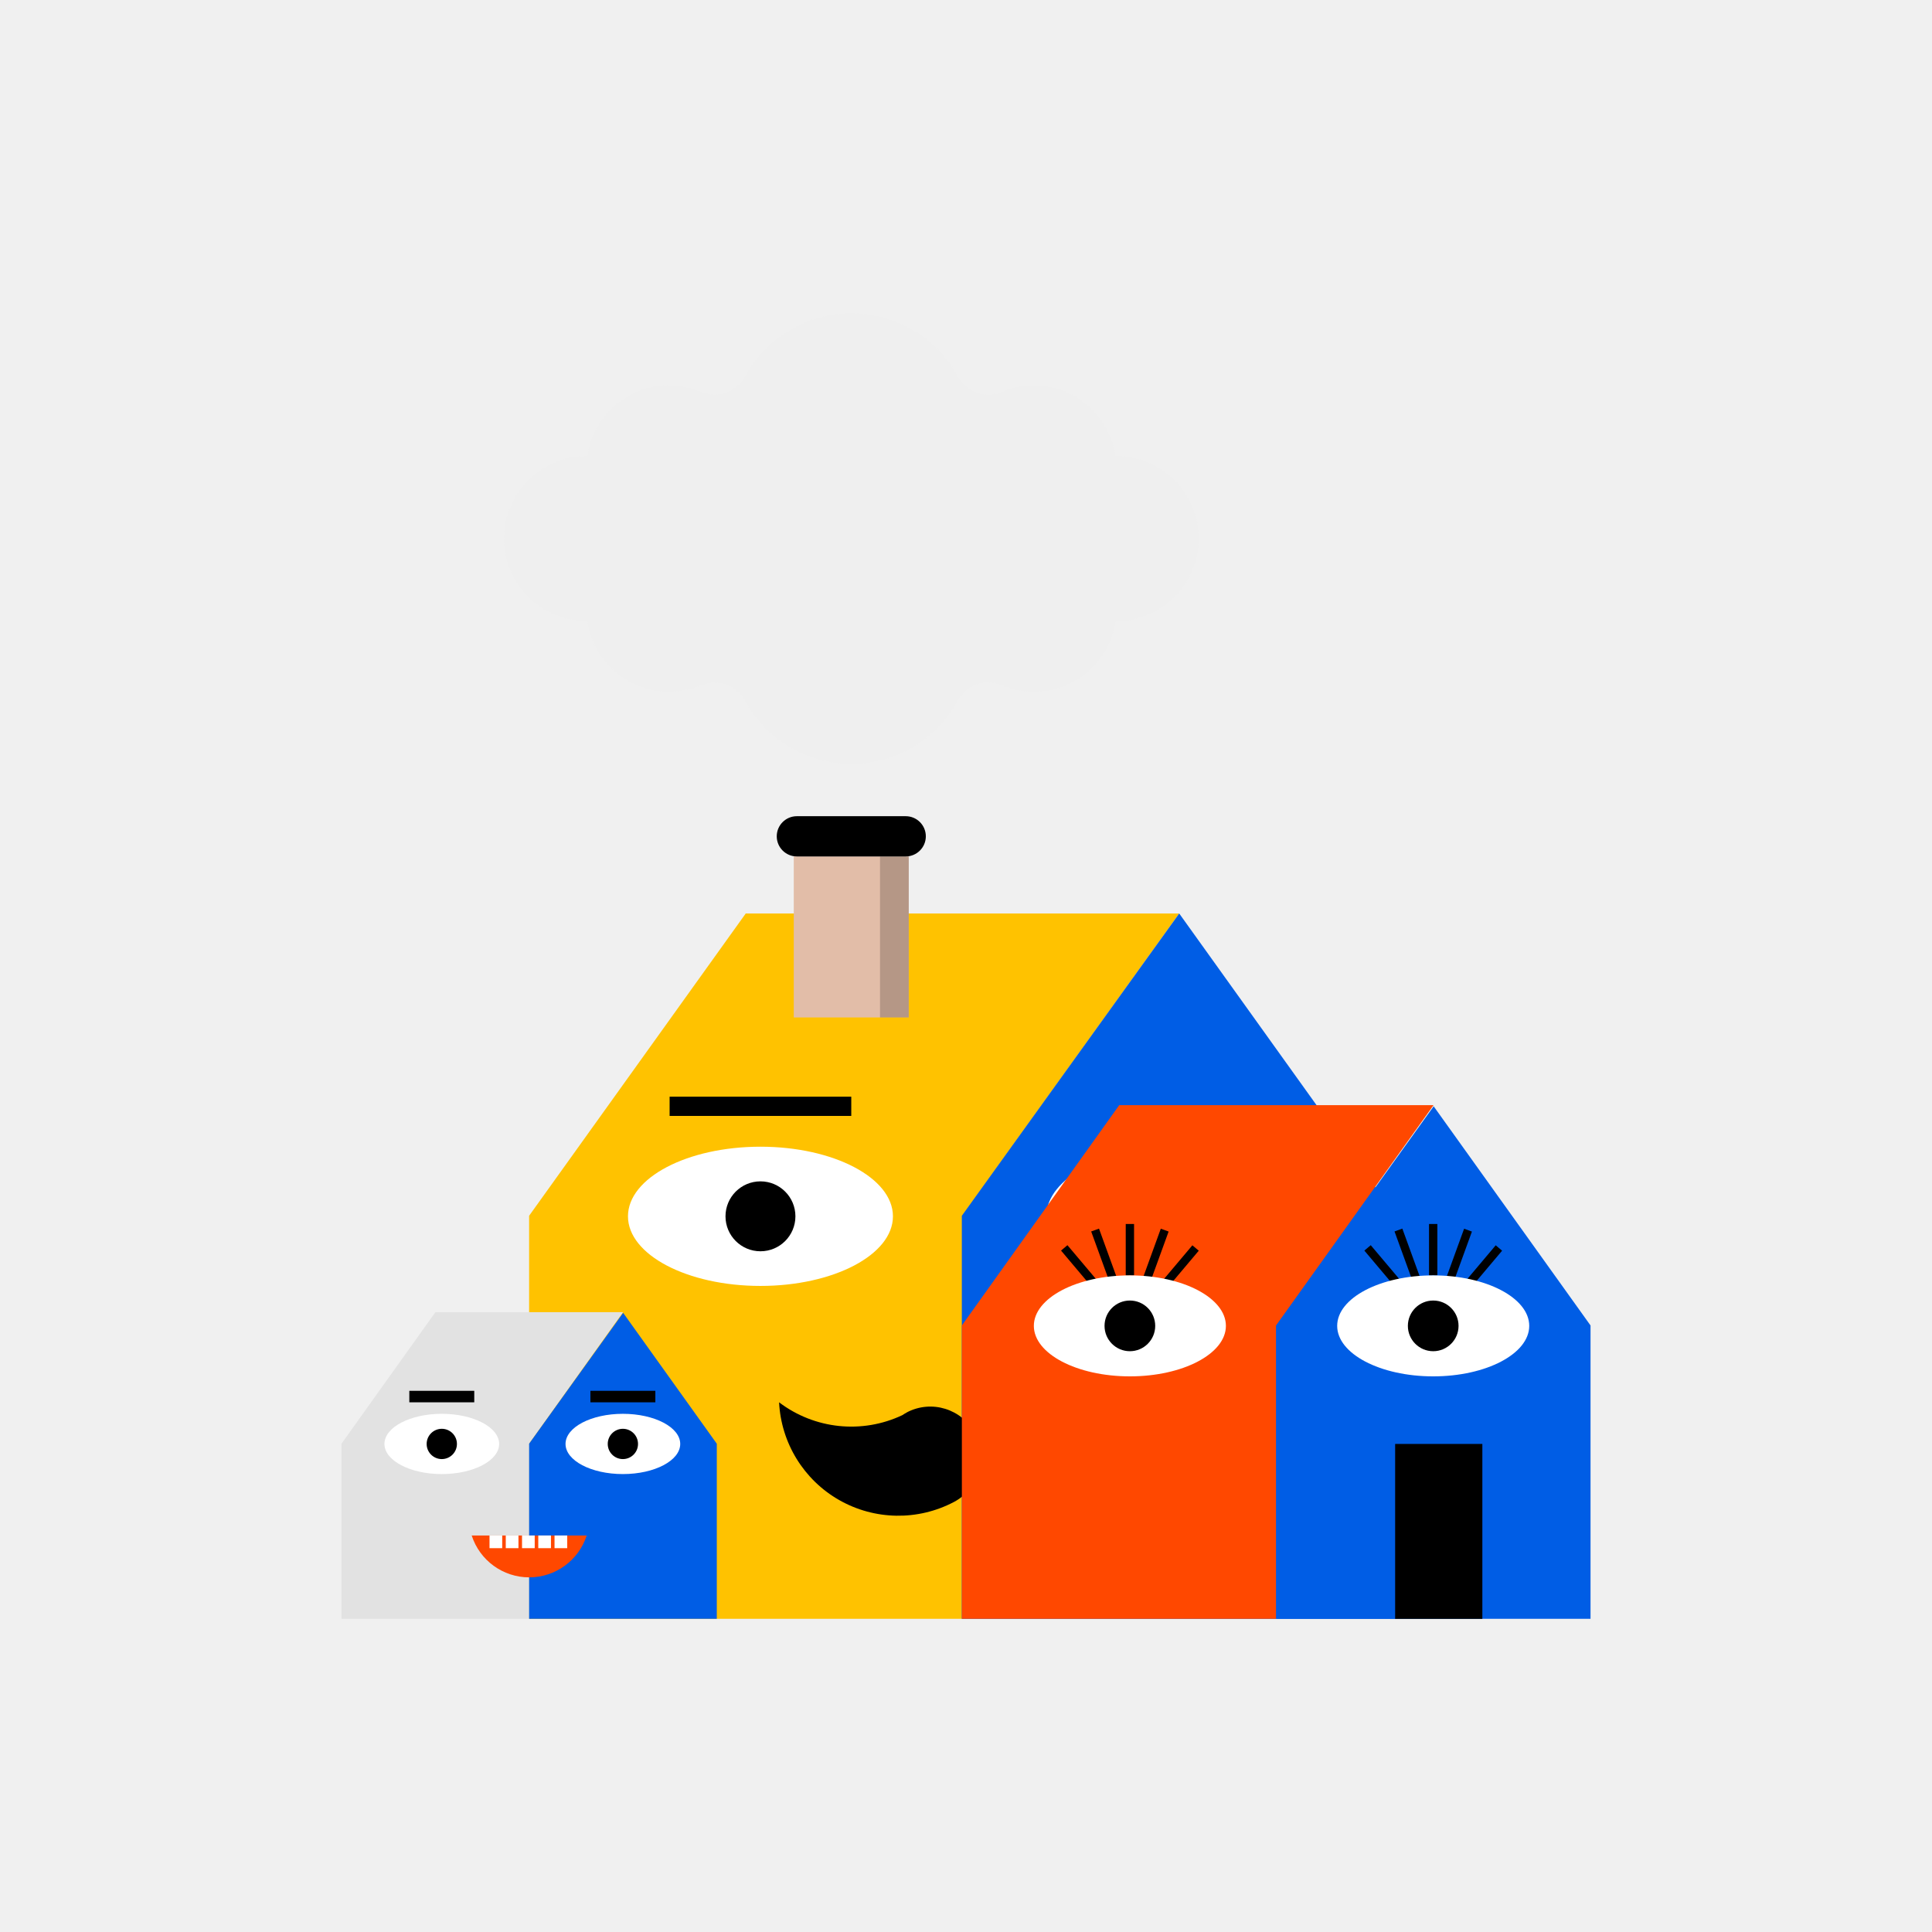
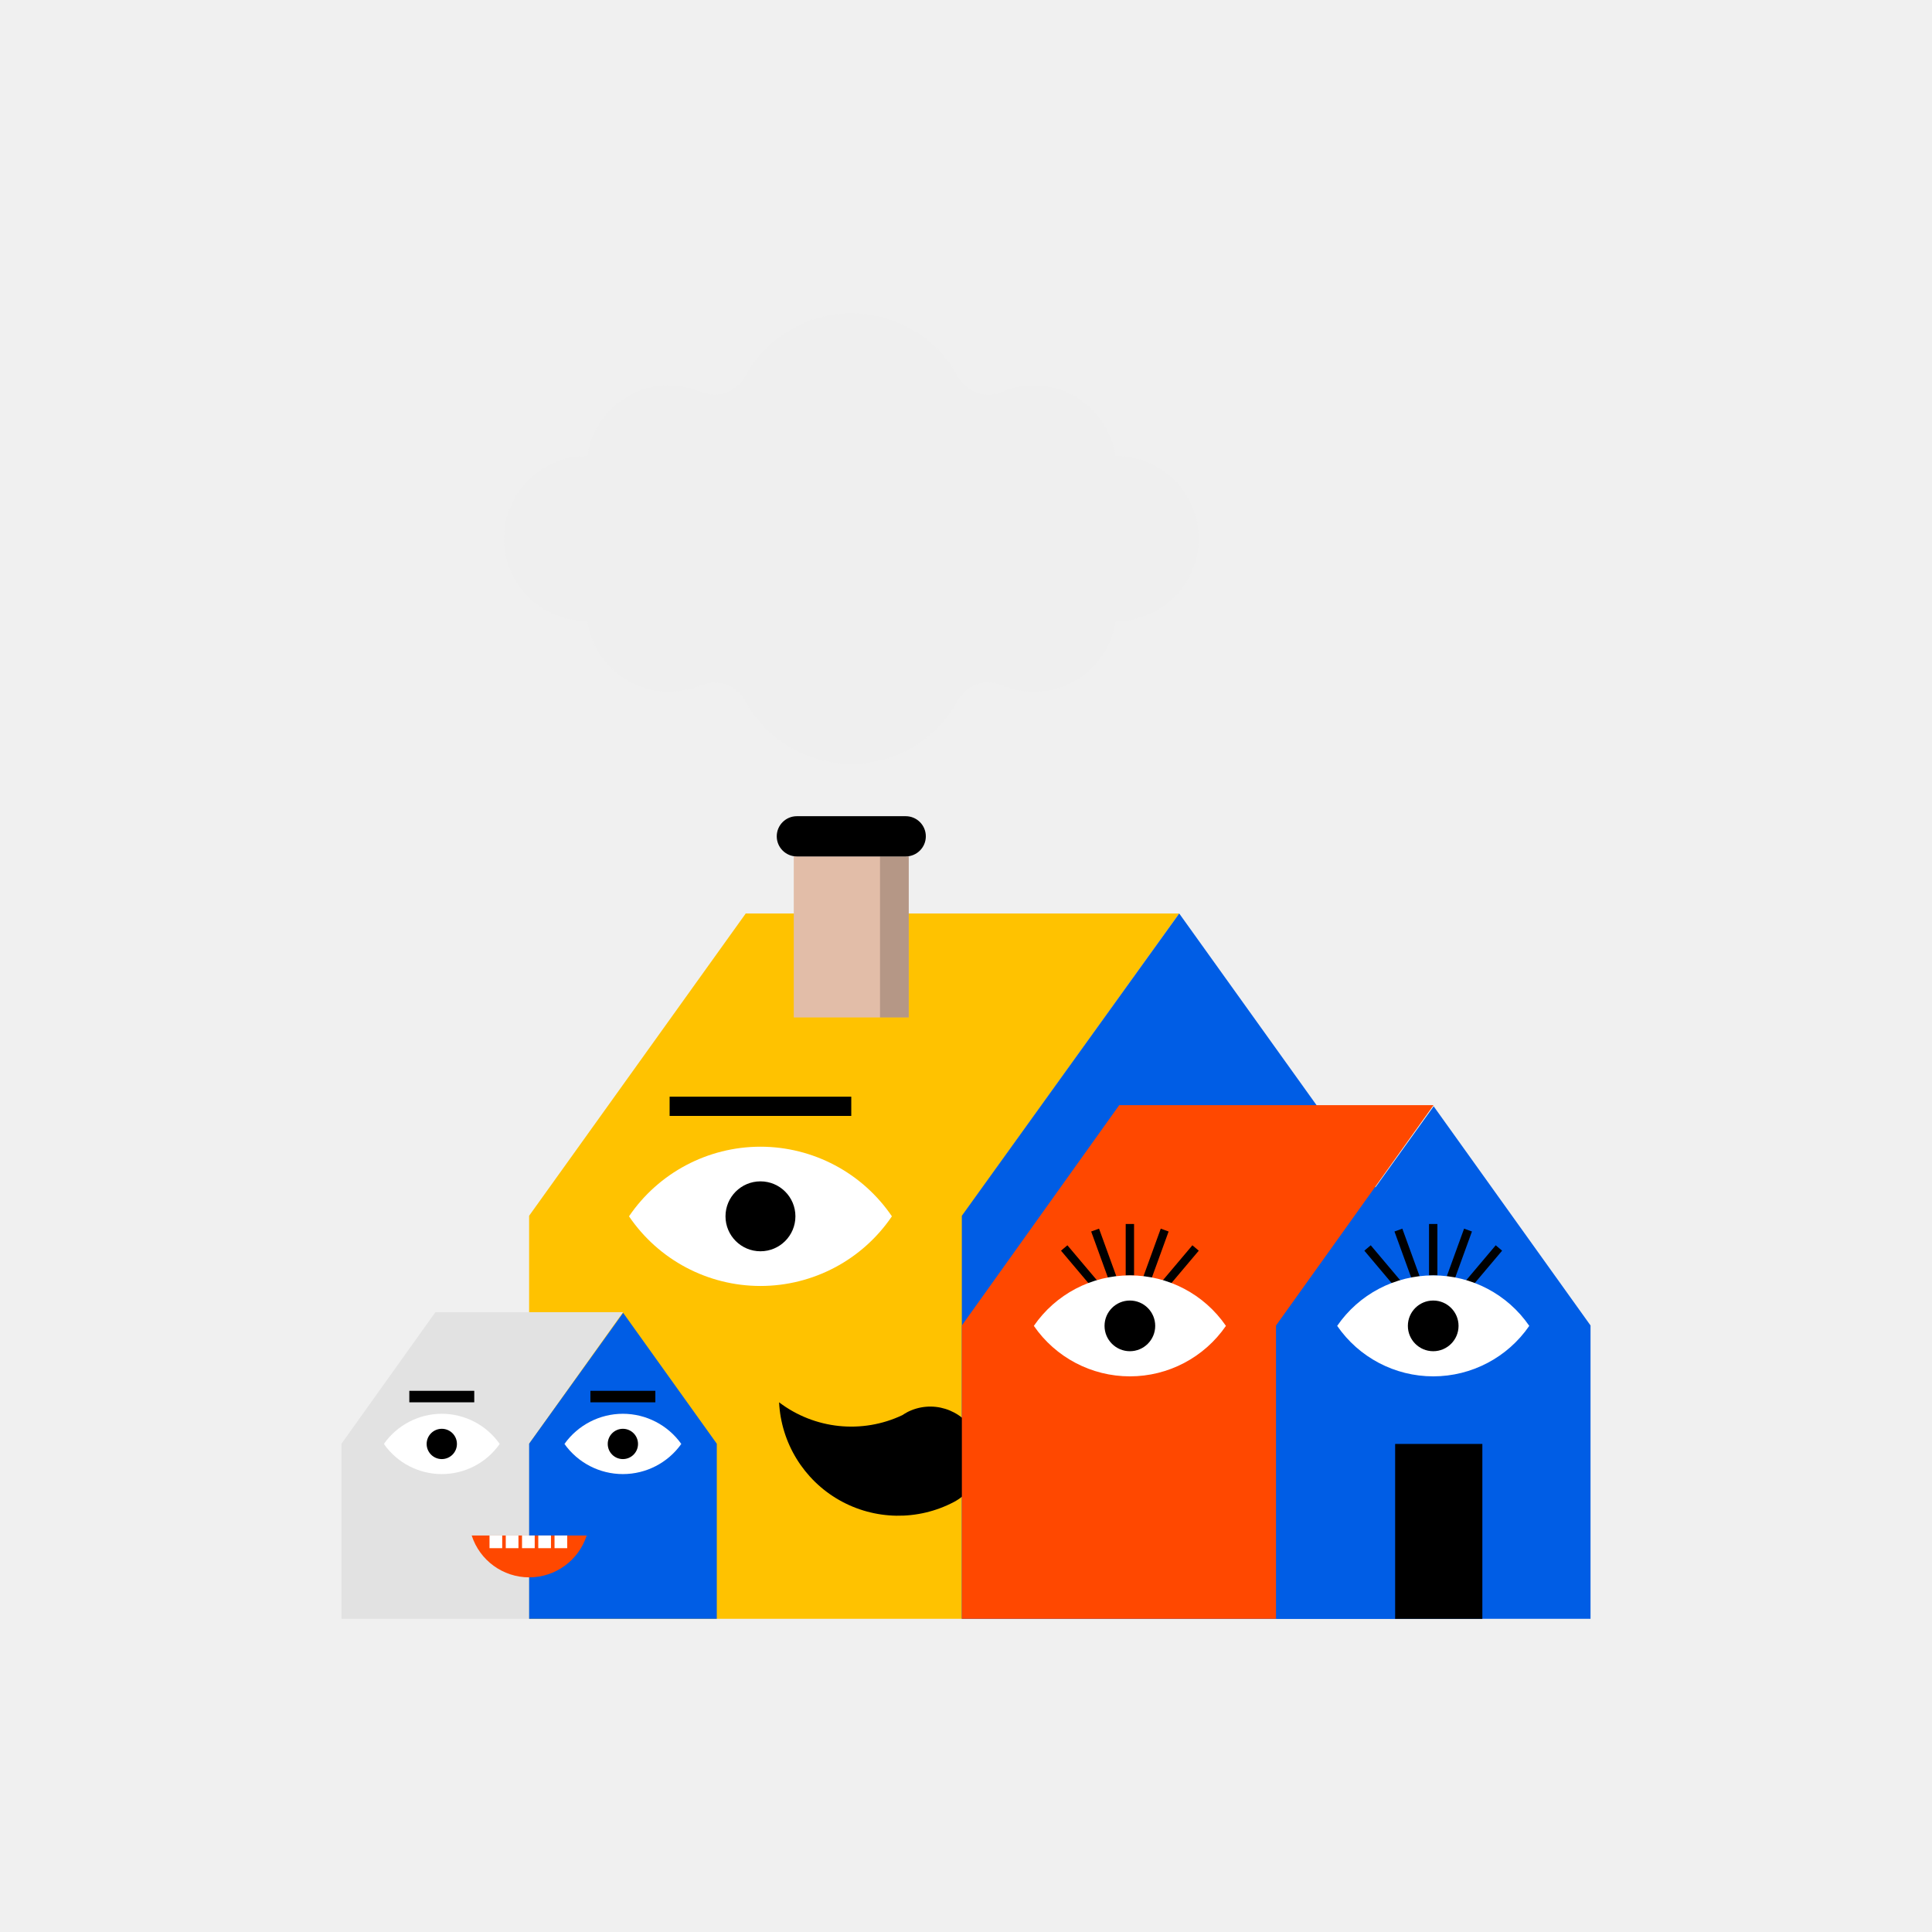
<svg xmlns="http://www.w3.org/2000/svg" viewBox="0 0 504 504">
  <defs>
-     <style>.cls-1{isolation:isolate;}.cls-2{fill:#efefef;}.cls-3{fill:#ffc200;}.cls-4{fill:#005de5;}.cls-5{fill:#e2bda8;}.cls-6{fill:#ccc;mix-blend-mode:multiply;}.cls-7{fill:#e2e2e2;}.cls-8{fill:#fff;}.cls-9{fill:#ff4800;}</style>
+     <style>.cls-1{isolation:isolate;}.cls-2{fill:#efefef;}.cls-3{fill:#ffc200;}.cls-4{fill:#005de5;}.cls-5{fill:#e2bda8;}.cls-6{fill:#ccc;mix-blend-mode:multiply;}.cls-7{fill:#e2e2e2;}.cls-8{fill:#ff4800;}.cls-9{fill:#fff;}.cls-10,.cls-11,.cls-12{stroke:#000;stroke-miterlimit:10;}.cls-10{stroke-width:3px;}.cls-11{stroke-width:5.02px;}.cls-12{stroke-width:2.18px;}</style>
  </defs>
  <g class="cls-1">
    <g id="Layer_1" data-name="Layer 1">
      <path class="cls-2" d="M291.16,119H291a21.52,21.52,0,0,0-29.64-16.77,9,9,0,0,1-11.45-4,31.64,31.64,0,0,0-55.57,0,9,9,0,0,1-11.45,4A21.52,21.52,0,0,0,153.2,119H153a21.5,21.5,0,0,0,0,43h.22a21.5,21.5,0,0,0,29.64,16.76,9,9,0,0,1,11.45,4,31.63,31.63,0,0,0,55.57,0,9,9,0,0,1,11.45-4A21.5,21.5,0,0,0,291,162h.21a21.5,21.5,0,1,0,0-43Z" />
      <polygon class="cls-3" points="307.62 238.3 194.54 238.3 138.03 317.16 138.03 422.3 251.03 422.3 251.03 317.16 307.62 238.3" />
      <polygon class="cls-4" points="364.12 317.16 307.62 238.3 250.91 317.16 250.91 422.3 364.12 422.3 364.12 317.16" />
      <rect class="cls-5" x="207.07" y="223.42" width="30" height="42" />
      <rect class="cls-6" x="229.57" y="223.42" width="7.5" height="42" />
      <rect x="202.63" y="212.92" width="38.89" height="10.5" rx="5.25" />
      <polygon class="cls-7" points="162.54 342.3 113.59 342.3 89.08 376.62 89.08 422.3 138.03 422.3 138.03 376.62 162.54 342.3" />
      <polygon class="cls-4" points="186.99 376.62 162.56 342.48 138.03 376.62 138.03 422.3 186.99 422.3 186.99 376.62" />
-       <ellipse class="cls-8" cx="115.25" cy="376.68" rx="14.96" ry="7.86" />
+       <path class="cls-8" d="M153.05,400.56a15.76,15.76,0,0,1-30,0Z" />
+       <rect class="cls-9" x="127.7" y="400.56" width="3.31" height="3.31" />
+       <rect class="cls-9" x="131.94" y="400.56" width="3.31" height="3.31" />
+       <rect class="cls-9" x="136.18" y="400.56" width="3.31" height="3.31" />
+       <rect class="cls-9" x="140.42" y="400.56" width="3.31" height="3.31" />
+       <rect class="cls-9" x="144.66" y="400.56" width="3.31" height="3.31" />
+       <line class="cls-10" x1="154.02" y1="364.32" x2="170.96" y2="364.32" />
+       <line class="cls-10" x1="106.78" y1="364.32" x2="123.72" y2="364.32" />
+       <line class="cls-11" x1="174.68" y1="288.6" x2="222.07" y2="288.6" />
+       <path d="M236.55,368.48a12.63,12.63,0,0,0-1.18.7,31.15,31.15,0,0,1-32.13-3.36,31.14,31.14,0,0,0,45.61,26h0a13.2,13.2,0,0,0-12.31-23.36Z" />
+       <polygon class="cls-8" points="373.96 288.3 291.97 288.3 250.92 345.77 250.92 422.3 332.92 422.3 332.92 345.77 373.96 288.3" />
+       <polygon class="cls-4" points="414.92 345.77 374 288.6 332.92 345.77 332.92 422.3 414.92 422.3 414.92 345.77" />
+       <line class="cls-12" x1="294.75" y1="332.71" x2="294.75" y2="319.3" />
+       <line class="cls-12" x1="299.25" y1="333.5" x2="303.83" y2="320.89" />
+       <line class="cls-12" x1="303.24" y1="335.81" x2="311.89" y2="325.56" />
+       <line class="cls-12" x1="290.26" y1="333.5" x2="285.68" y2="320.89" />
+       <line class="cls-12" x1="286.27" y1="335.81" x2="277.62" y2="325.56" />
+       <line class="cls-12" x1="373.88" y1="332.71" x2="373.88" y2="319.3" />
+       <line class="cls-12" x1="378.38" y1="333.5" x2="382.96" y2="320.89" />
+       <line class="cls-12" x1="382.37" y1="335.81" x2="391.02" y2="325.56" />
+       <line class="cls-12" x1="369.38" y1="333.5" x2="364.8" y2="320.89" />
+       <line class="cls-12" x1="365.39" y1="335.81" x2="356.75" y2="325.56" />
+       <rect x="363.95" y="376.68" width="22.75" height="45.63" />
+       <path class="cls-9" d="M198.38,299.14a41.49,41.49,0,0,0-34.29,18.16,41.44,41.44,0,0,0,68.58,0A41.5,41.5,0,0,0,198.38,299.14Z" />
+       <circle cx="198.38" cy="317.3" r="9.12" />
+       <path class="cls-9" d="M294.75,332.71a30.37,30.37,0,0,0-25.05,13.17,30.42,30.42,0,0,0,50.11,0A30.37,30.37,0,0,0,294.75,332.71Z" />
+       <circle cx="294.75" cy="345.88" r="6.61" />
+       <path class="cls-9" d="M373.88,332.71a30.36,30.36,0,0,0-25.05,13.17,30.42,30.42,0,0,0,50.11,0A30.37,30.37,0,0,0,373.88,332.71Z" />
+       <circle cx="373.88" cy="345.88" r="6.61" />
+       <path class="cls-9" d="M100.14,376.68a18.45,18.45,0,0,0,30.22,0Z" />
+       <path class="cls-9" d="M147.25,376.68a18.7,18.7,0,0,0,30.48,0Z" />
+       <path class="cls-9" d="M115.25,368.81a18.52,18.52,0,0,0-15.11,7.87l15.11,3.94,15.11-3.94A18.52,18.52,0,0,0,115.25,368.81Z" />
+       <path class="cls-9" d="M162.49,368.81a18.72,18.72,0,0,0-15.24,7.87l15.24,3.94,15.24-3.94A18.73,18.73,0,0,0,162.49,368.81Z" />
+       <circle cx="162.49" cy="376.68" r="3.95" />
      <circle cx="115.25" cy="376.68" r="3.95" />
-       <ellipse class="cls-8" cx="162.49" cy="376.68" rx="14.96" ry="7.86" />
-       <circle cx="162.49" cy="376.68" r="3.95" />
-       <path class="cls-9" d="M153.05,400.56a15.76,15.76,0,0,1-30,0Z" />
-       <ellipse class="cls-8" cx="198.38" cy="317.3" rx="34.56" ry="18.16" />
-       <circle cx="198.38" cy="317.3" r="9.12" />
-       <rect class="cls-8" x="127.7" y="400.56" width="3.31" height="3.31" />
-       <rect class="cls-8" x="131.94" y="400.56" width="3.31" height="3.31" />
-       <rect class="cls-8" x="136.18" y="400.56" width="3.31" height="3.31" />
-       <rect class="cls-8" x="140.42" y="400.56" width="3.31" height="3.31" />
-       <rect class="cls-8" x="144.66" y="400.56" width="3.31" height="3.31" />
-       <rect x="154.02" y="362.82" width="16.94" height="3" />
-       <rect x="106.78" y="362.82" width="16.94" height="3" />
-       <rect x="174.68" y="286.09" width="47.39" height="5.02" />
-       <path d="M236.55,368.48a12.63,12.63,0,0,0-1.18.7,31.15,31.15,0,0,1-32.13-3.36,31.14,31.14,0,0,0,45.61,26h0a13.2,13.2,0,0,0-12.31-23.36Z" />
-       <ellipse class="cls-8" cx="307.52" cy="317.3" rx="34.56" ry="18.16" />
-       <circle cx="307.52" cy="317.3" r="9.12" />
-       <polygon class="cls-9" points="373.96 288.3 291.97 288.3 250.92 345.77 250.92 422.3 332.92 422.3 332.92 345.77 373.96 288.3" />
-       <polygon class="cls-4" points="414.92 345.77 374 288.6 332.92 345.77 332.92 422.3 414.92 422.3 414.92 345.77" />
-       <rect x="293.67" y="319.3" width="2.17" height="13.41" />
-       <line x1="299.25" y1="333.5" x2="303.83" y2="320.89" />
-       <rect x="294.84" y="326.11" width="13.41" height="2.17" transform="translate(-108.96 498.87) rotate(-70.03)" />
-       <line x1="303.24" y1="335.81" x2="311.89" y2="325.56" />
-       <rect x="300.86" y="329.59" width="13.41" height="2.18" transform="translate(-143.5 352.72) rotate(-49.87)" />
-       <line x1="290.26" y1="333.5" x2="285.68" y2="320.89" />
-       <rect x="286.88" y="320.49" width="2.17" height="13.41" transform="translate(-94.43 118.01) rotate(-19.97)" />
-       <line x1="286.27" y1="335.81" x2="277.62" y2="325.56" />
-       <rect x="280.86" y="323.98" width="2.18" height="13.41" transform="translate(-146.77 259.62) rotate(-40.14)" />
-       <ellipse class="cls-8" cx="294.75" cy="345.88" rx="25.05" ry="13.17" />
-       <circle cx="294.75" cy="345.88" r="6.61" />
-       <rect x="372.79" y="319.3" width="2.17" height="13.41" />
-       <line x1="378.38" y1="333.5" x2="382.96" y2="320.89" />
-       <rect x="373.96" y="326.11" width="13.41" height="2.17" transform="translate(-56.86 573.24) rotate(-70.03)" />
-       <line x1="382.37" y1="335.81" x2="391.02" y2="325.56" />
-       <rect x="379.99" y="329.59" width="13.41" height="2.18" transform="translate(-115.37 413.22) rotate(-49.87)" />
-       <line x1="369.38" y1="333.5" x2="364.8" y2="320.89" />
-       <rect x="366.01" y="320.49" width="2.17" height="13.41" transform="translate(-89.67 145.03) rotate(-19.97)" />
-       <line x1="365.39" y1="335.81" x2="356.75" y2="325.56" />
-       <rect x="359.98" y="323.98" width="2.18" height="13.41" transform="translate(-128.13 310.63) rotate(-40.14)" />
-       <ellipse class="cls-8" cx="373.88" cy="345.88" rx="25.05" ry="13.17" />
-       <circle cx="373.88" cy="345.88" r="6.61" />
-       <rect x="363.95" y="376.68" width="22.75" height="45.63" />
    </g>
  </g>
</svg>
